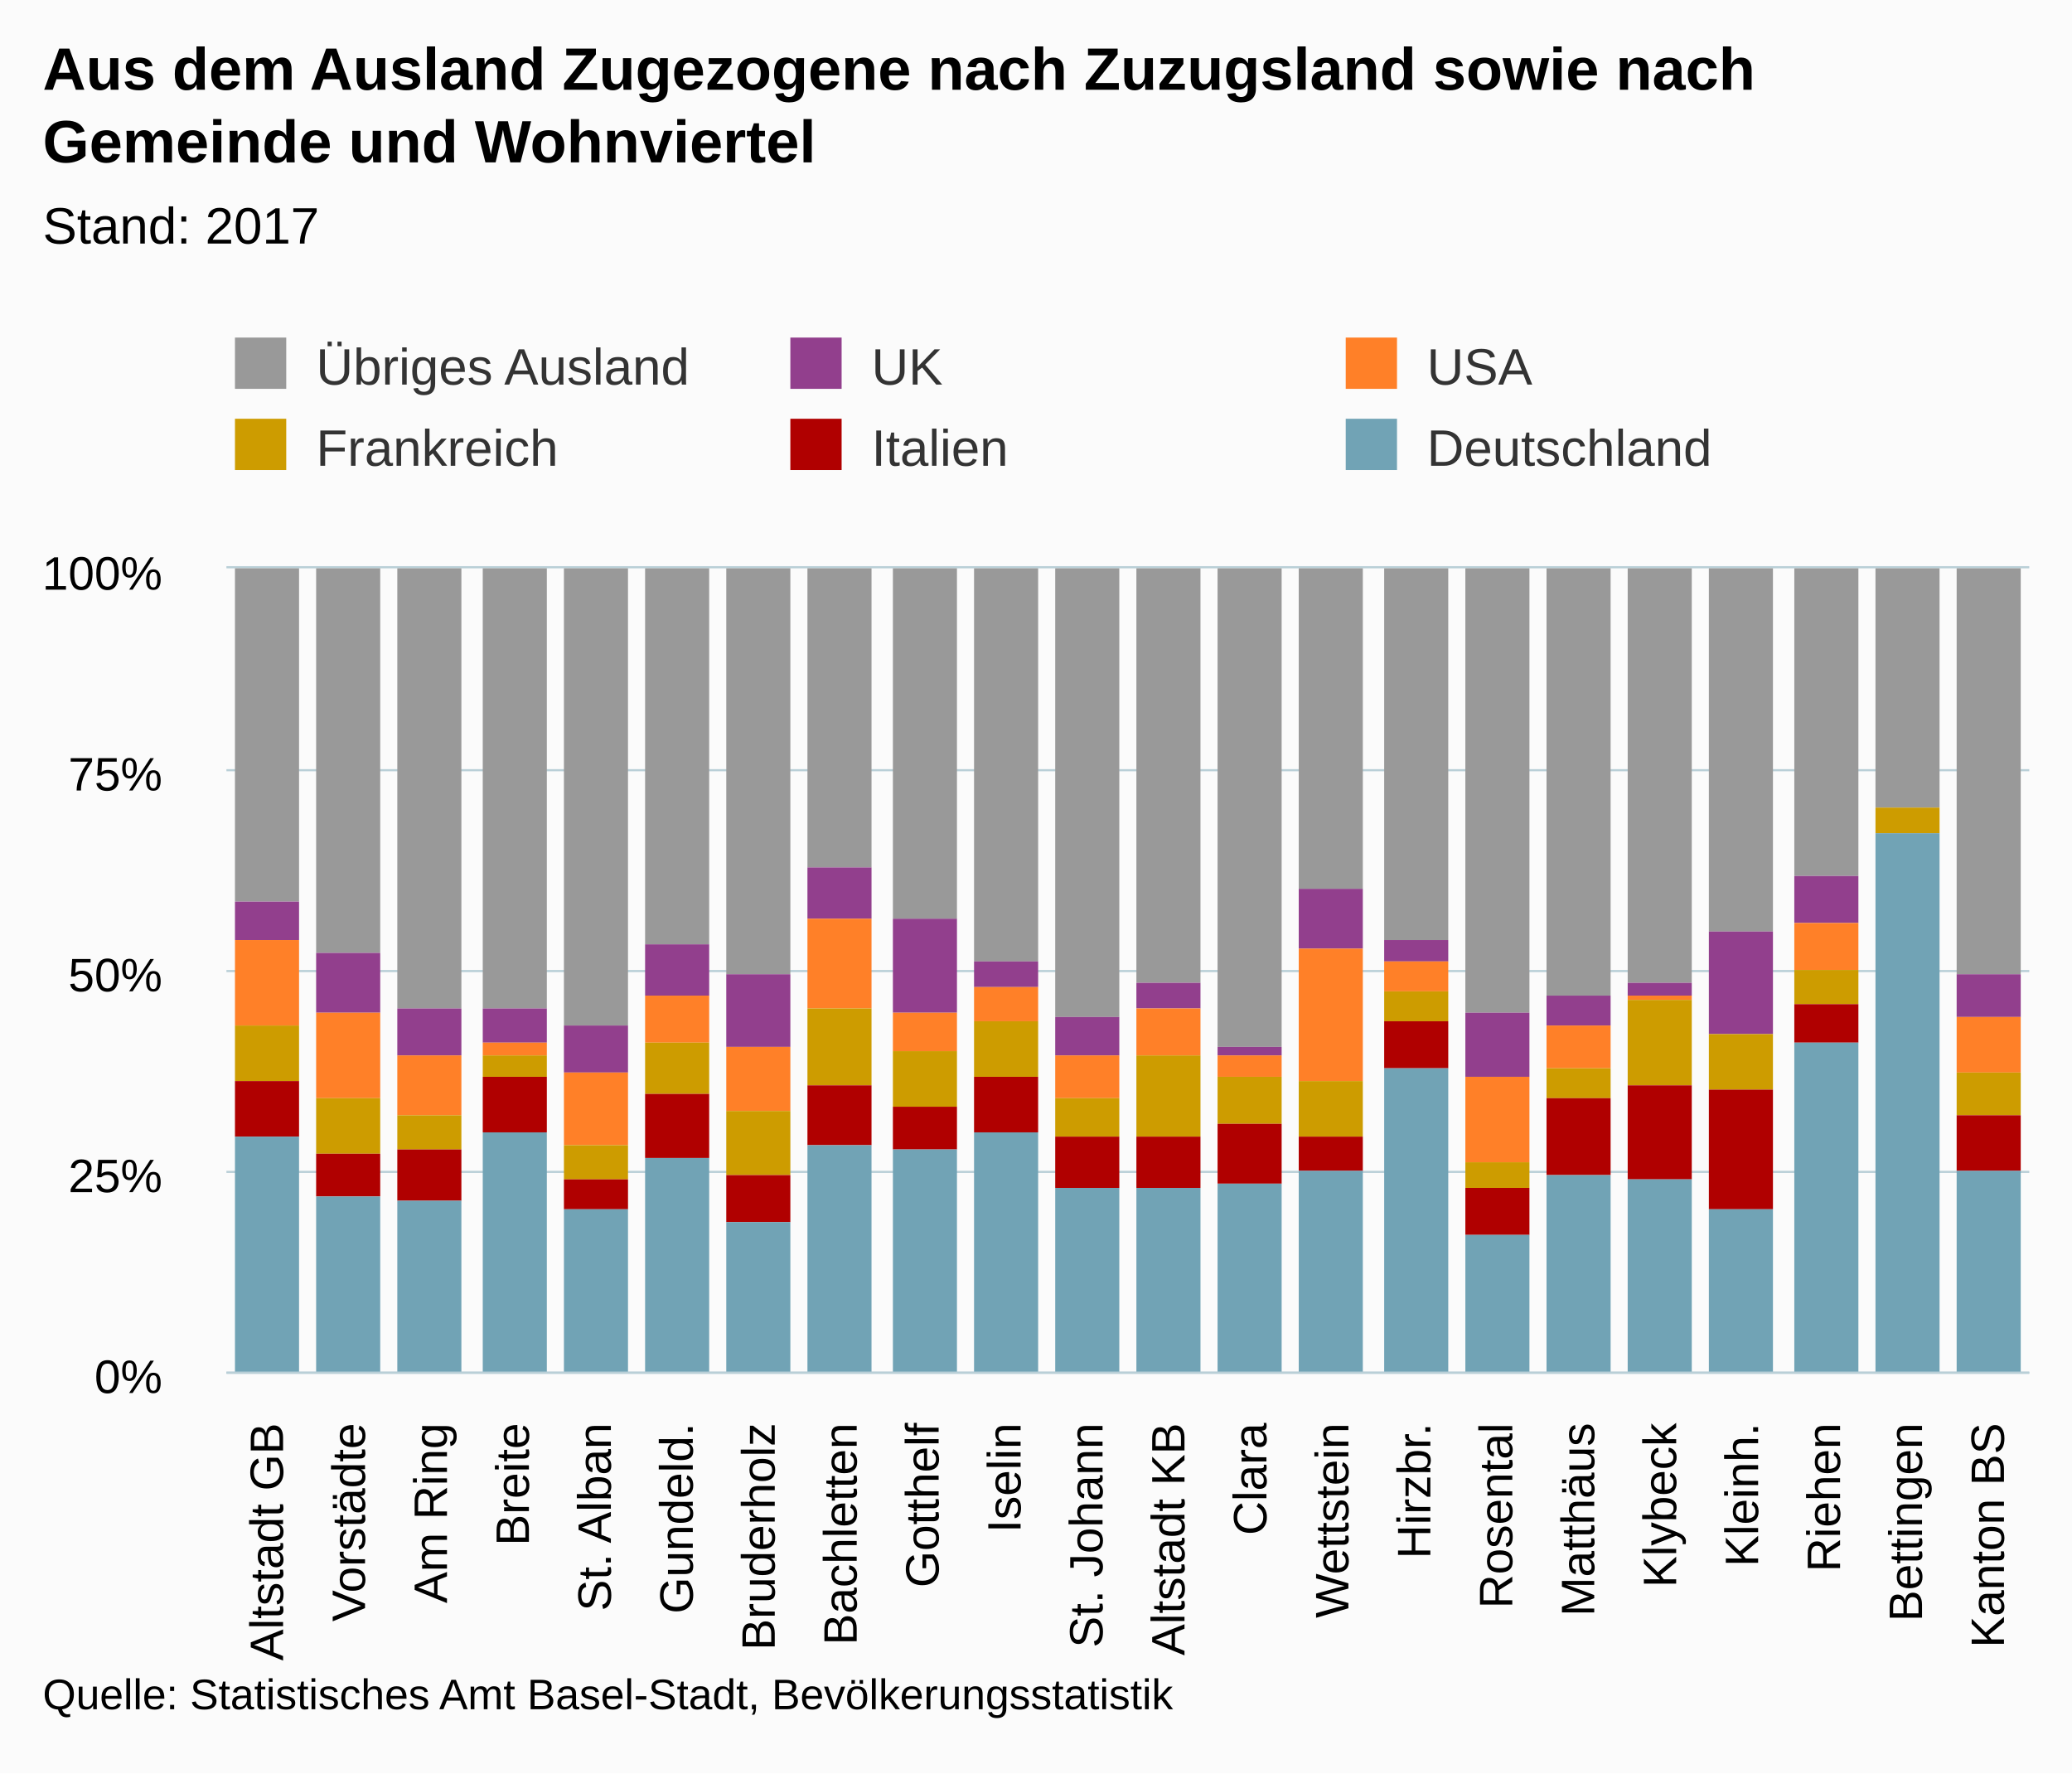
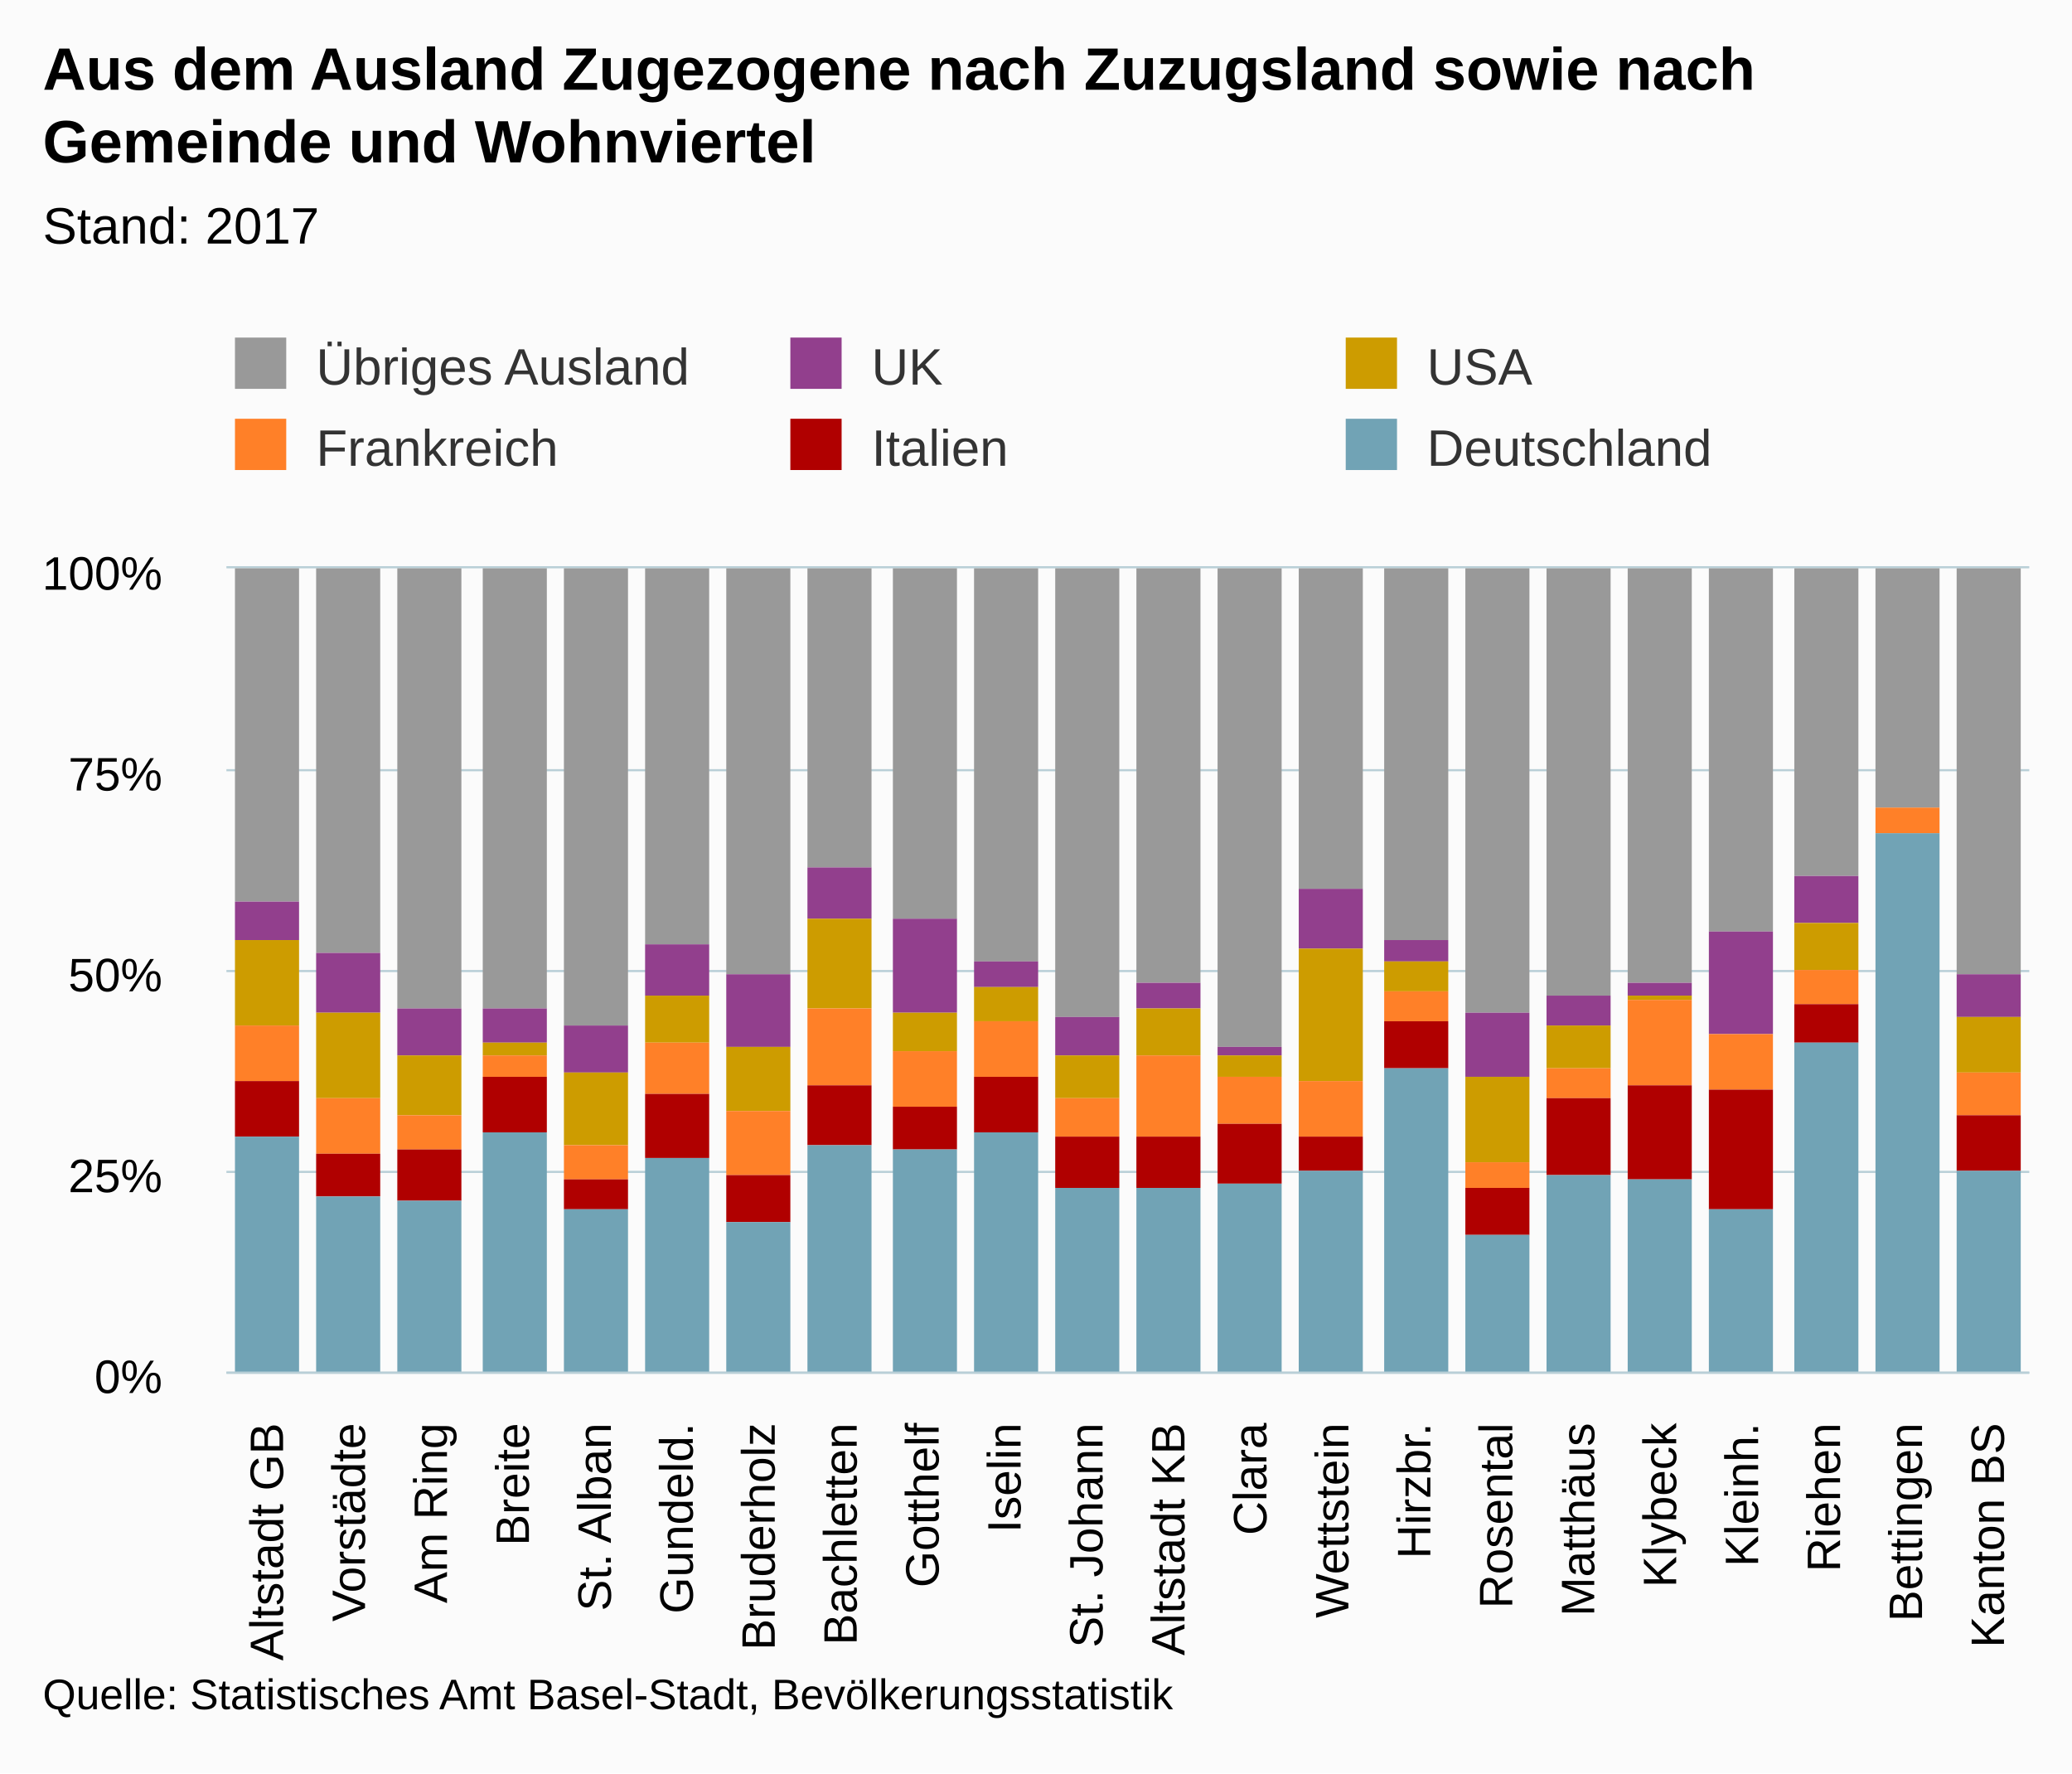
<svg xmlns="http://www.w3.org/2000/svg" version="1.1" class="highcharts-root" style="font-family:Arial;font-size:12px;" viewBox="0 0 485 415">
  <defs>
-     <clipPath id="highcharts-4rexnrv-6">
+     <clipPath id="highcharts-g3qvuff-6">
      <rect x="0" y="0" width="422" height="188" fill="none" />
    </clipPath>
-     <clipPath id="highcharts-4rexnrv-7">
+     <clipPath id="highcharts-g3qvuff-7">
      <rect x="0" y="0" width="422" height="188" fill="none" />
    </clipPath>
  </defs>
  <rect fill="#fbfbfb" class="highcharts-background" x="0" y="0" width="485" height="415" rx="0" ry="0" />
  <rect fill="none" class="highcharts-plot-background" x="53" y="133" width="422" height="188" />
  <g class="highcharts-pane-group" />
  <g class="highcharts-grid highcharts-xaxis-grid ">
    <path fill="none" class="highcharts-grid-line" d="M 71.5 133 L 71.5 321" opacity="1" />
    <path fill="none" class="highcharts-grid-line" d="M 90.5 133 L 90.5 321" opacity="1" />
    <path fill="none" class="highcharts-grid-line" d="M 110.5 133 L 110.5 321" opacity="1" />
    <path fill="none" class="highcharts-grid-line" d="M 129.5 133 L 129.5 321" opacity="1" />
    <path fill="none" class="highcharts-grid-line" d="M 148.5 133 L 148.5 321" opacity="1" />
    <path fill="none" class="highcharts-grid-line" d="M 167.5 133 L 167.5 321" opacity="1" />
    <path fill="none" class="highcharts-grid-line" d="M 186.5 133 L 186.5 321" opacity="1" />
    <path fill="none" class="highcharts-grid-line" d="M 205.5 133 L 205.5 321" opacity="1" />
    <path fill="none" class="highcharts-grid-line" d="M 225.5 133 L 225.5 321" opacity="1" />
    <path fill="none" class="highcharts-grid-line" d="M 244.5 133 L 244.5 321" opacity="1" />
    <path fill="none" class="highcharts-grid-line" d="M 263.5 133 L 263.5 321" opacity="1" />
    <path fill="none" class="highcharts-grid-line" d="M 282.5 133 L 282.5 321" opacity="1" />
    <path fill="none" class="highcharts-grid-line" d="M 301.5 133 L 301.5 321" opacity="1" />
    <path fill="none" class="highcharts-grid-line" d="M 321.5 133 L 321.5 321" opacity="1" />
    <path fill="none" class="highcharts-grid-line" d="M 340.5 133 L 340.5 321" opacity="1" />
    <path fill="none" class="highcharts-grid-line" d="M 359.5 133 L 359.5 321" opacity="1" />
    <path fill="none" class="highcharts-grid-line" d="M 378.5 133 L 378.5 321" opacity="1" />
    <path fill="none" class="highcharts-grid-line" d="M 397.5 133 L 397.5 321" opacity="1" />
    <path fill="none" class="highcharts-grid-line" d="M 416.5 133 L 416.5 321" opacity="1" />
    <path fill="none" class="highcharts-grid-line" d="M 436.5 133 L 436.5 321" opacity="1" />
    <path fill="none" class="highcharts-grid-line" d="M 455.5 133 L 455.5 321" opacity="1" />
    <path fill="none" class="highcharts-grid-line" d="M 474.5 133 L 474.5 321" opacity="1" />
    <path fill="none" class="highcharts-grid-line" d="M 52.5 133 L 52.5 321" opacity="1" />
  </g>
  <g class="highcharts-grid highcharts-yaxis-grid ">
    <path fill="none" stroke="#B9CFD7" stroke-width="0.5" class="highcharts-grid-line" d="M 53 321.25 L 475 321.25" opacity="1" />
    <path fill="none" stroke="#B9CFD7" stroke-width="0.5" class="highcharts-grid-line" d="M 53 274.25 L 475 274.25" opacity="1" />
    <path fill="none" stroke="#B9CFD7" stroke-width="0.5" class="highcharts-grid-line" d="M 53 227.25 L 475 227.25" opacity="1" />
    <path fill="none" stroke="#B9CFD7" stroke-width="0.5" class="highcharts-grid-line" d="M 53 180.25 L 475 180.25" opacity="1" />
    <path fill="none" stroke="#B9CFD7" stroke-width="0.5" class="highcharts-grid-line" d="M 53 132.75 L 475 132.75" opacity="1" />
  </g>
  <rect fill="none" class="highcharts-plot-border" x="53" y="133" width="422" height="188" />
  <g class="highcharts-axis highcharts-xaxis ">
    <path fill="none" class="highcharts-axis-line" stroke="#B9CFD7" stroke-width="0.5" d="M 53 321.25 L 475 321.25" />
  </g>
  <g class="highcharts-axis highcharts-yaxis ">
    <path fill="none" class="highcharts-axis-line" d="M 53 133 L 53 321" />
  </g>
  <g class="highcharts-series-group">
-     <g class="highcharts-series highcharts-series-0 highcharts-column-series " transform="translate(53,133) scale(1 1)" clip-path="url(#highcharts-4rexnrv-7)">
+     <g class="highcharts-series highcharts-series-0 highcharts-column-series " transform="translate(53,133) scale(1 1)" clip-path="url(#highcharts-g3qvuff-7)">
      <rect x="2" y="0" width="15" height="78" fill="#999999" class="highcharts-point" />
      <rect x="21" y="0" width="15" height="90" fill="#999999" class="highcharts-point" />
      <rect x="40" y="0" width="15" height="103" fill="#999999" class="highcharts-point" />
      <rect x="60" y="0" width="15" height="103" fill="#999999" class="highcharts-point" />
      <rect x="79" y="0" width="15" height="107" fill="#999999" class="highcharts-point" />
      <rect x="98" y="0" width="15" height="88" fill="#999999" class="highcharts-point" />
      <rect x="117" y="0" width="15" height="95" fill="#999999" class="highcharts-point" />
      <rect x="136" y="0" width="15" height="70" fill="#999999" class="highcharts-point" />
      <rect x="156" y="0" width="15" height="82" fill="#999999" class="highcharts-point" />
      <rect x="175" y="0" width="15" height="92" fill="#999999" class="highcharts-point" />
      <rect x="194" y="0" width="15" height="105" fill="#999999" class="highcharts-point" />
      <rect x="213" y="0" width="15" height="97" fill="#999999" class="highcharts-point" />
      <rect x="232" y="0" width="15" height="112" fill="#999999" class="highcharts-point" />
      <rect x="251" y="0" width="15" height="75" fill="#999999" class="highcharts-point" />
      <rect x="271" y="0" width="15" height="87" fill="#999999" class="highcharts-point" />
      <rect x="290" y="0" width="15" height="104" fill="#999999" class="highcharts-point" />
      <rect x="309" y="0" width="15" height="100" fill="#999999" class="highcharts-point" />
      <rect x="328" y="0" width="15" height="97" fill="#999999" class="highcharts-point" />
      <rect x="347" y="0" width="15" height="85" fill="#999999" class="highcharts-point" />
      <rect x="367" y="0" width="15" height="72" fill="#999999" class="highcharts-point" />
      <rect x="386" y="0" width="15" height="56" fill="#999999" class="highcharts-point" />
      <rect x="405" y="0" width="15" height="95" fill="#999999" class="highcharts-point" />
    </g>
    <g class="highcharts-markers highcharts-series-0 highcharts-column-series " transform="translate(53,133) scale(1 1)" clip-path="none" />
-     <g class="highcharts-series highcharts-series-1 highcharts-column-series " transform="translate(53,133) scale(1 1)" clip-path="url(#highcharts-4rexnrv-7)">
+     <g class="highcharts-series highcharts-series-1 highcharts-column-series " transform="translate(53,133) scale(1 1)" clip-path="url(#highcharts-g3qvuff-7)">
      <rect x="2" y="78" width="15" height="9" fill="#923F8D" class="highcharts-point" />
      <rect x="21" y="90" width="15" height="14" fill="#923F8D" class="highcharts-point" />
      <rect x="40" y="103" width="15" height="11" fill="#923F8D" class="highcharts-point" />
      <rect x="60" y="103" width="15" height="8" fill="#923F8D" class="highcharts-point" />
      <rect x="79" y="107" width="15" height="11" fill="#923F8D" class="highcharts-point" />
      <rect x="98" y="88" width="15" height="12" fill="#923F8D" class="highcharts-point" />
      <rect x="117" y="95" width="15" height="17" fill="#923F8D" class="highcharts-point" />
      <rect x="136" y="70" width="15" height="12" fill="#923F8D" class="highcharts-point" />
      <rect x="156" y="82" width="15" height="22" fill="#923F8D" class="highcharts-point" />
      <rect x="175" y="92" width="15" height="6" fill="#923F8D" class="highcharts-point" />
      <rect x="194" y="105" width="15" height="9" fill="#923F8D" class="highcharts-point" />
      <rect x="213" y="97" width="15" height="6" fill="#923F8D" class="highcharts-point" />
      <rect x="232" y="112" width="15" height="2" fill="#923F8D" class="highcharts-point" />
      <rect x="251" y="75" width="15" height="14" fill="#923F8D" class="highcharts-point" />
      <rect x="271" y="87" width="15" height="5" fill="#923F8D" class="highcharts-point" />
      <rect x="290" y="104" width="15" height="15" fill="#923F8D" class="highcharts-point" />
      <rect x="309" y="100" width="15" height="7" fill="#923F8D" class="highcharts-point" />
      <rect x="328" y="97" width="15" height="3" fill="#923F8D" class="highcharts-point" />
      <rect x="347" y="85" width="15" height="24" fill="#923F8D" class="highcharts-point" />
      <rect x="367" y="72" width="15" height="11" fill="#923F8D" class="highcharts-point" />
      <rect x="386" y="56" width="15" height="0" fill="#923F8D" class="highcharts-point" />
      <rect x="405" y="95" width="15" height="10" fill="#923F8D" class="highcharts-point" />
    </g>
    <g class="highcharts-markers highcharts-series-1 highcharts-column-series " transform="translate(53,133) scale(1 1)" clip-path="none" />
-     <g class="highcharts-series highcharts-series-2 highcharts-column-series " transform="translate(53,133) scale(1 1)" clip-path="url(#highcharts-4rexnrv-7)">
-       <rect x="2" y="87" width="15" height="20" fill="#FF8028" class="highcharts-point" />
-       <rect x="21" y="104" width="15" height="20" fill="#FF8028" class="highcharts-point" />
-       <rect x="40" y="114" width="15" height="14" fill="#FF8028" class="highcharts-point" />
-       <rect x="60" y="111" width="15" height="3" fill="#FF8028" class="highcharts-point" />
-       <rect x="79" y="118" width="15" height="17" fill="#FF8028" class="highcharts-point" />
-       <rect x="98" y="100" width="15" height="11" fill="#FF8028" class="highcharts-point" />
-       <rect x="117" y="112" width="15" height="15" fill="#FF8028" class="highcharts-point" />
-       <rect x="136" y="82" width="15" height="21" fill="#FF8028" class="highcharts-point" />
-       <rect x="156" y="104" width="15" height="9" fill="#FF8028" class="highcharts-point" />
-       <rect x="175" y="98" width="15" height="8" fill="#FF8028" class="highcharts-point" />
-       <rect x="194" y="114" width="15" height="10" fill="#FF8028" class="highcharts-point" />
-       <rect x="213" y="103" width="15" height="11" fill="#FF8028" class="highcharts-point" />
-       <rect x="232" y="114" width="15" height="5" fill="#FF8028" class="highcharts-point" />
-       <rect x="251" y="89" width="15" height="31" fill="#FF8028" class="highcharts-point" />
-       <rect x="271" y="92" width="15" height="7" fill="#FF8028" class="highcharts-point" />
-       <rect x="290" y="119" width="15" height="20" fill="#FF8028" class="highcharts-point" />
-       <rect x="309" y="107" width="15" height="10" fill="#FF8028" class="highcharts-point" />
-       <rect x="328" y="100" width="15" height="1" fill="#FF8028" class="highcharts-point" />
-       <rect x="347" y="109" width="15" height="0" fill="#FF8028" class="highcharts-point" />
-       <rect x="367" y="83" width="15" height="11" fill="#FF8028" class="highcharts-point" />
-       <rect x="386" y="56" width="15" height="0" fill="#FF8028" class="highcharts-point" />
-       <rect x="405" y="105" width="15" height="13" fill="#FF8028" class="highcharts-point" />
+     <g class="highcharts-series highcharts-series-2 highcharts-column-series " transform="translate(53,133) scale(1 1)" clip-path="url(#highcharts-g3qvuff-7)">
+       <rect x="2" y="87" width="15" height="20" fill="#CD9C00" class="highcharts-point" />
+       <rect x="21" y="104" width="15" height="20" fill="#CD9C00" class="highcharts-point" />
+       <rect x="40" y="114" width="15" height="14" fill="#CD9C00" class="highcharts-point" />
+       <rect x="60" y="111" width="15" height="3" fill="#CD9C00" class="highcharts-point" />
+       <rect x="79" y="118" width="15" height="17" fill="#CD9C00" class="highcharts-point" />
+       <rect x="98" y="100" width="15" height="11" fill="#CD9C00" class="highcharts-point" />
+       <rect x="117" y="112" width="15" height="15" fill="#CD9C00" class="highcharts-point" />
+       <rect x="136" y="82" width="15" height="21" fill="#CD9C00" class="highcharts-point" />
+       <rect x="156" y="104" width="15" height="9" fill="#CD9C00" class="highcharts-point" />
+       <rect x="175" y="98" width="15" height="8" fill="#CD9C00" class="highcharts-point" />
+       <rect x="194" y="114" width="15" height="10" fill="#CD9C00" class="highcharts-point" />
+       <rect x="213" y="103" width="15" height="11" fill="#CD9C00" class="highcharts-point" />
+       <rect x="232" y="114" width="15" height="5" fill="#CD9C00" class="highcharts-point" />
+       <rect x="251" y="89" width="15" height="31" fill="#CD9C00" class="highcharts-point" />
+       <rect x="271" y="92" width="15" height="7" fill="#CD9C00" class="highcharts-point" />
+       <rect x="290" y="119" width="15" height="20" fill="#CD9C00" class="highcharts-point" />
+       <rect x="309" y="107" width="15" height="10" fill="#CD9C00" class="highcharts-point" />
+       <rect x="328" y="100" width="15" height="1" fill="#CD9C00" class="highcharts-point" />
+       <rect x="347" y="109" width="15" height="0" fill="#CD9C00" class="highcharts-point" />
+       <rect x="367" y="83" width="15" height="11" fill="#CD9C00" class="highcharts-point" />
+       <rect x="386" y="56" width="15" height="0" fill="#CD9C00" class="highcharts-point" />
+       <rect x="405" y="105" width="15" height="13" fill="#CD9C00" class="highcharts-point" />
    </g>
    <g class="highcharts-markers highcharts-series-2 highcharts-column-series " transform="translate(53,133) scale(1 1)" clip-path="none" />
-     <g class="highcharts-series highcharts-series-3 highcharts-column-series " transform="translate(53,133) scale(1 1)" clip-path="url(#highcharts-4rexnrv-7)">
-       <rect x="2" y="107" width="15" height="13" fill="#CD9C00" class="highcharts-point" />
-       <rect x="21" y="124" width="15" height="13" fill="#CD9C00" class="highcharts-point" />
-       <rect x="40" y="128" width="15" height="8" fill="#CD9C00" class="highcharts-point" />
-       <rect x="60" y="114" width="15" height="5" fill="#CD9C00" class="highcharts-point" />
-       <rect x="79" y="135" width="15" height="8" fill="#CD9C00" class="highcharts-point" />
-       <rect x="98" y="111" width="15" height="12" fill="#CD9C00" class="highcharts-point" />
-       <rect x="117" y="127" width="15" height="15" fill="#CD9C00" class="highcharts-point" />
-       <rect x="136" y="103" width="15" height="18" fill="#CD9C00" class="highcharts-point" />
-       <rect x="156" y="113" width="15" height="13" fill="#CD9C00" class="highcharts-point" />
-       <rect x="175" y="106" width="15" height="13" fill="#CD9C00" class="highcharts-point" />
-       <rect x="194" y="124" width="15" height="9" fill="#CD9C00" class="highcharts-point" />
-       <rect x="213" y="114" width="15" height="19" fill="#CD9C00" class="highcharts-point" />
-       <rect x="232" y="119" width="15" height="11" fill="#CD9C00" class="highcharts-point" />
-       <rect x="251" y="120" width="15" height="13" fill="#CD9C00" class="highcharts-point" />
-       <rect x="271" y="99" width="15" height="7" fill="#CD9C00" class="highcharts-point" />
-       <rect x="290" y="139" width="15" height="6" fill="#CD9C00" class="highcharts-point" />
-       <rect x="309" y="117" width="15" height="7" fill="#CD9C00" class="highcharts-point" />
-       <rect x="328" y="101" width="15" height="20" fill="#CD9C00" class="highcharts-point" />
-       <rect x="347" y="109" width="15" height="13" fill="#CD9C00" class="highcharts-point" />
-       <rect x="367" y="94" width="15" height="8" fill="#CD9C00" class="highcharts-point" />
-       <rect x="386" y="56" width="15" height="6" fill="#CD9C00" class="highcharts-point" />
-       <rect x="405" y="118" width="15" height="10" fill="#CD9C00" class="highcharts-point" />
+     <g class="highcharts-series highcharts-series-3 highcharts-column-series " transform="translate(53,133) scale(1 1)" clip-path="url(#highcharts-g3qvuff-7)">
+       <rect x="2" y="107" width="15" height="13" fill="#FF8028" class="highcharts-point" />
+       <rect x="21" y="124" width="15" height="13" fill="#FF8028" class="highcharts-point" />
+       <rect x="40" y="128" width="15" height="8" fill="#FF8028" class="highcharts-point" />
+       <rect x="60" y="114" width="15" height="5" fill="#FF8028" class="highcharts-point" />
+       <rect x="79" y="135" width="15" height="8" fill="#FF8028" class="highcharts-point" />
+       <rect x="98" y="111" width="15" height="12" fill="#FF8028" class="highcharts-point" />
+       <rect x="117" y="127" width="15" height="15" fill="#FF8028" class="highcharts-point" />
+       <rect x="136" y="103" width="15" height="18" fill="#FF8028" class="highcharts-point" />
+       <rect x="156" y="113" width="15" height="13" fill="#FF8028" class="highcharts-point" />
+       <rect x="175" y="106" width="15" height="13" fill="#FF8028" class="highcharts-point" />
+       <rect x="194" y="124" width="15" height="9" fill="#FF8028" class="highcharts-point" />
+       <rect x="213" y="114" width="15" height="19" fill="#FF8028" class="highcharts-point" />
+       <rect x="232" y="119" width="15" height="11" fill="#FF8028" class="highcharts-point" />
+       <rect x="251" y="120" width="15" height="13" fill="#FF8028" class="highcharts-point" />
+       <rect x="271" y="99" width="15" height="7" fill="#FF8028" class="highcharts-point" />
+       <rect x="290" y="139" width="15" height="6" fill="#FF8028" class="highcharts-point" />
+       <rect x="309" y="117" width="15" height="7" fill="#FF8028" class="highcharts-point" />
+       <rect x="328" y="101" width="15" height="20" fill="#FF8028" class="highcharts-point" />
+       <rect x="347" y="109" width="15" height="13" fill="#FF8028" class="highcharts-point" />
+       <rect x="367" y="94" width="15" height="8" fill="#FF8028" class="highcharts-point" />
+       <rect x="386" y="56" width="15" height="6" fill="#FF8028" class="highcharts-point" />
+       <rect x="405" y="118" width="15" height="10" fill="#FF8028" class="highcharts-point" />
    </g>
    <g class="highcharts-markers highcharts-series-3 highcharts-column-series " transform="translate(53,133) scale(1 1)" clip-path="none" />
-     <g class="highcharts-series highcharts-series-4 highcharts-column-series " transform="translate(53,133) scale(1 1)" clip-path="url(#highcharts-4rexnrv-7)">
+     <g class="highcharts-series highcharts-series-4 highcharts-column-series " transform="translate(53,133) scale(1 1)" clip-path="url(#highcharts-g3qvuff-7)">
      <rect x="2" y="120" width="15" height="13" fill="#B00000" class="highcharts-point" />
      <rect x="21" y="137" width="15" height="10" fill="#B00000" class="highcharts-point" />
      <rect x="40" y="136" width="15" height="12" fill="#B00000" class="highcharts-point" />
      <rect x="60" y="119" width="15" height="13" fill="#B00000" class="highcharts-point" />
      <rect x="79" y="143" width="15" height="7" fill="#B00000" class="highcharts-point" />
      <rect x="98" y="123" width="15" height="15" fill="#B00000" class="highcharts-point" />
      <rect x="117" y="142" width="15" height="11" fill="#B00000" class="highcharts-point" />
      <rect x="136" y="121" width="15" height="14" fill="#B00000" class="highcharts-point" />
      <rect x="156" y="126" width="15" height="10" fill="#B00000" class="highcharts-point" />
      <rect x="175" y="119" width="15" height="13" fill="#B00000" class="highcharts-point" />
      <rect x="194" y="133" width="15" height="12" fill="#B00000" class="highcharts-point" />
      <rect x="213" y="133" width="15" height="12" fill="#B00000" class="highcharts-point" />
      <rect x="232" y="130" width="15" height="14" fill="#B00000" class="highcharts-point" />
      <rect x="251" y="133" width="15" height="8" fill="#B00000" class="highcharts-point" />
      <rect x="271" y="106" width="15" height="11" fill="#B00000" class="highcharts-point" />
      <rect x="290" y="145" width="15" height="11" fill="#B00000" class="highcharts-point" />
      <rect x="309" y="124" width="15" height="18" fill="#B00000" class="highcharts-point" />
      <rect x="328" y="121" width="15" height="22" fill="#B00000" class="highcharts-point" />
      <rect x="347" y="122" width="15" height="28" fill="#B00000" class="highcharts-point" />
      <rect x="367" y="102" width="15" height="9" fill="#B00000" class="highcharts-point" />
      <rect x="386" y="62" width="15" height="0" fill="#B00000" class="highcharts-point" />
      <rect x="405" y="128" width="15" height="13" fill="#B00000" class="highcharts-point" />
    </g>
    <g class="highcharts-markers highcharts-series-4 highcharts-column-series " transform="translate(53,133) scale(1 1)" clip-path="none" />
-     <g class="highcharts-series highcharts-series-5 highcharts-column-series " transform="translate(53,133) scale(1 1)" clip-path="url(#highcharts-4rexnrv-7)">
+     <g class="highcharts-series highcharts-series-5 highcharts-column-series " transform="translate(53,133) scale(1 1)" clip-path="url(#highcharts-g3qvuff-7)">
      <rect x="2" y="133" width="15" height="56" fill="#71A3B5" class="highcharts-point" />
      <rect x="21" y="147" width="15" height="42" fill="#71A3B5" class="highcharts-point" />
      <rect x="40" y="148" width="15" height="41" fill="#71A3B5" class="highcharts-point" />
      <rect x="60" y="132" width="15" height="57" fill="#71A3B5" class="highcharts-point" />
      <rect x="79" y="150" width="15" height="39" fill="#71A3B5" class="highcharts-point" />
      <rect x="98" y="138" width="15" height="51" fill="#71A3B5" class="highcharts-point" />
      <rect x="117" y="153" width="15" height="36" fill="#71A3B5" class="highcharts-point" />
      <rect x="136" y="135" width="15" height="54" fill="#71A3B5" class="highcharts-point" />
      <rect x="156" y="136" width="15" height="53" fill="#71A3B5" class="highcharts-point" />
      <rect x="175" y="132" width="15" height="57" fill="#71A3B5" class="highcharts-point" />
      <rect x="194" y="145" width="15" height="44" fill="#71A3B5" class="highcharts-point" />
      <rect x="213" y="145" width="15" height="44" fill="#71A3B5" class="highcharts-point" />
      <rect x="232" y="144" width="15" height="45" fill="#71A3B5" class="highcharts-point" />
      <rect x="251" y="141" width="15" height="48" fill="#71A3B5" class="highcharts-point" />
      <rect x="271" y="117" width="15" height="72" fill="#71A3B5" class="highcharts-point" />
      <rect x="290" y="156" width="15" height="33" fill="#71A3B5" class="highcharts-point" />
      <rect x="309" y="142" width="15" height="47" fill="#71A3B5" class="highcharts-point" />
      <rect x="328" y="143" width="15" height="46" fill="#71A3B5" class="highcharts-point" />
      <rect x="347" y="150" width="15" height="39" fill="#71A3B5" class="highcharts-point" />
      <rect x="367" y="111" width="15" height="78" fill="#71A3B5" class="highcharts-point" />
      <rect x="386" y="62" width="15" height="127" fill="#71A3B5" class="highcharts-point" />
      <rect x="405" y="141" width="15" height="48" fill="#71A3B5" class="highcharts-point" />
    </g>
    <g class="highcharts-markers highcharts-series-5 highcharts-column-series " transform="translate(53,133) scale(1 1)" clip-path="none" />
  </g>
  <text x="10" text-anchor="start" class="highcharts-title" style="color:#000000;font-size:14px;font-weight:bold;fill:#000000;" y="21">
    <tspan>Aus dem Ausland Zugezogene nach Zuzugsland sowie nach</tspan>
    <tspan dy="17" x="10">Gemeinde und Wohnviertel</tspan>
  </text>
  <text x="10" text-anchor="start" class="highcharts-subtitle" style="color:#000000;font-size:12px;font-weight:normal;font-family:Arial;fill:#000000;" y="57">
    <tspan>Stand: 2017</tspan>
  </text>
  <g class="highcharts-legend" transform="translate(45,72)">
    <rect fill="none" class="highcharts-legend-box" rx="0" ry="0" x="0" y="0" width="386" height="49" visibility="visible" />
    <g>
      <g>
        <g class="highcharts-legend-item highcharts-column-series highcharts-color-undefined highcharts-series-0" transform="translate(8,3)">
          <text x="21" style="color:#333333;font-size:12px;font-weight:normal;cursor:pointer;fill:#333333;" text-anchor="start" y="15">
            <tspan>Übriges Ausland</tspan>
          </text>
          <rect x="2" y="4" width="12" height="12" fill="#999999" class="highcharts-point" />
        </g>
        <g class="highcharts-legend-item highcharts-column-series highcharts-color-undefined highcharts-series-1" transform="translate(138,3)">
          <text x="21" y="15" style="color:#333333;font-size:12px;font-weight:normal;cursor:pointer;fill:#333333;" text-anchor="start">
            <tspan>UK</tspan>
          </text>
          <rect x="2" y="4" width="12" height="12" fill="#923F8D" class="highcharts-point" />
        </g>
        <g class="highcharts-legend-item highcharts-column-series highcharts-color-undefined highcharts-series-2" transform="translate(268,3)">
          <text x="21" y="15" style="color:#333333;font-size:12px;font-weight:normal;cursor:pointer;fill:#333333;" text-anchor="start">
            <tspan>USA</tspan>
          </text>
+           <rect x="2" y="4" width="12" height="12" fill="#CD9C00" class="highcharts-point" />
+         </g>
+         <g class="highcharts-legend-item highcharts-column-series highcharts-color-undefined highcharts-series-3" transform="translate(8,22)">
+           <text x="21" y="15" style="color:#333333;font-size:12px;font-weight:normal;cursor:pointer;fill:#333333;" text-anchor="start">
+             <tspan>Frankreich</tspan>
+           </text>
          <rect x="2" y="4" width="12" height="12" fill="#FF8028" class="highcharts-point" />
-         </g>
-         <g class="highcharts-legend-item highcharts-column-series highcharts-color-undefined highcharts-series-3" transform="translate(8,22)">
-           <text x="21" y="15" style="color:#333333;font-size:12px;font-weight:normal;cursor:pointer;fill:#333333;" text-anchor="start">
-             <tspan>Frankreich</tspan>
-           </text>
-           <rect x="2" y="4" width="12" height="12" fill="#CD9C00" class="highcharts-point" />
        </g>
        <g class="highcharts-legend-item highcharts-column-series highcharts-color-undefined highcharts-series-4" transform="translate(138,22)">
          <text x="21" y="15" style="color:#333333;font-size:12px;font-weight:normal;cursor:pointer;fill:#333333;" text-anchor="start">
            <tspan>Italien</tspan>
          </text>
          <rect x="2" y="4" width="12" height="12" fill="#B00000" class="highcharts-point" />
        </g>
        <g class="highcharts-legend-item highcharts-column-series highcharts-color-undefined highcharts-series-5" transform="translate(268,22)">
          <text x="21" y="15" style="color:#333333;font-size:12px;font-weight:normal;cursor:pointer;fill:#333333;" text-anchor="start">
            <tspan>Deutschland</tspan>
          </text>
          <rect x="2" y="4" width="12" height="12" fill="#71A3B5" class="highcharts-point" />
        </g>
      </g>
    </g>
  </g>
  <g class="highcharts-axis-labels highcharts-xaxis-labels ">
    <text x="66.258" style="color:#000000;cursor:default;font-size:11px;fill:#000000;" text-anchor="end" transform="translate(0,0) rotate(-90 66.25758 333)" y="333" opacity="1">
      <tspan>Altstadt GB</tspan>
    </text>
    <text x="85.439" style="color:#000000;cursor:default;font-size:11px;fill:#000000;" text-anchor="end" transform="translate(0,0) rotate(-90 85.43939 333)" y="333" opacity="1">Vorstädte</text>
    <text x="104.621" style="color:#000000;cursor:default;font-size:11px;fill:#000000;" text-anchor="end" transform="translate(0,0) rotate(-90 104.6212 333)" y="333" opacity="1">
      <tspan>Am Ring</tspan>
    </text>
    <text x="123.803" style="color:#000000;cursor:default;font-size:11px;fill:#000000;" text-anchor="end" transform="translate(0,0) rotate(-90 123.803 333)" y="333" opacity="1">Breite</text>
    <text x="142.985" style="color:#000000;cursor:default;font-size:11px;fill:#000000;" text-anchor="end" transform="translate(0,0) rotate(-90 142.9848 333)" y="333" opacity="1">
      <tspan>St. Alban</tspan>
    </text>
    <text x="162.167" style="color:#000000;cursor:default;font-size:11px;fill:#000000;" text-anchor="end" transform="translate(0,0) rotate(-90 162.1667 333)" y="333" opacity="1">Gundeld.</text>
    <text x="181.348" style="color:#000000;cursor:default;font-size:11px;fill:#000000;" text-anchor="end" transform="translate(0,0) rotate(-90 181.3485 333)" y="333" opacity="1">Bruderholz</text>
    <text x="200.53" style="color:#000000;cursor:default;font-size:11px;fill:#000000;" text-anchor="end" transform="translate(0,0) rotate(-90 200.5303 333)" y="333" opacity="1">Bachletten</text>
    <text x="219.712" style="color:#000000;cursor:default;font-size:11px;fill:#000000;" text-anchor="end" transform="translate(0,0) rotate(-90 219.7121 333)" y="333" opacity="1">Gotthelf</text>
    <text x="238.894" style="color:#000000;cursor:default;font-size:11px;fill:#000000;" text-anchor="end" transform="translate(0,0) rotate(-90 238.8939 333)" y="333" opacity="1">Iselin</text>
    <text x="258.076" style="color:#000000;cursor:default;font-size:11px;fill:#000000;" text-anchor="end" transform="translate(0,0) rotate(-90 258.0758 333)" y="333" opacity="1">
      <tspan>St. Johann</tspan>
    </text>
    <text x="277.258" style="color:#000000;cursor:default;font-size:11px;fill:#000000;" text-anchor="end" transform="translate(0,0) rotate(-90 277.2576 333)" y="333" opacity="1">
      <tspan>Altstadt KB</tspan>
    </text>
    <text x="296.439" style="color:#000000;cursor:default;font-size:11px;fill:#000000;" text-anchor="end" transform="translate(0,0) rotate(-90 296.4394 333)" y="333" opacity="1">Clara</text>
    <text x="315.621" style="color:#000000;cursor:default;font-size:11px;fill:#000000;" text-anchor="end" transform="translate(0,0) rotate(-90 315.6212 333)" y="333" opacity="1">Wettstein</text>
    <text x="334.803" style="color:#000000;cursor:default;font-size:11px;fill:#000000;" text-anchor="end" transform="translate(0,0) rotate(-90 334.803 333)" y="333" opacity="1">Hirzbr.</text>
    <text x="353.985" style="color:#000000;cursor:default;font-size:11px;fill:#000000;" text-anchor="end" transform="translate(0,0) rotate(-90 353.9848 333)" y="333" opacity="1">Rosental</text>
    <text x="373.167" style="color:#000000;cursor:default;font-size:11px;fill:#000000;" text-anchor="end" transform="translate(0,0) rotate(-90 373.1667 333)" y="333" opacity="1">Matthäus</text>
    <text x="392.348" style="color:#000000;cursor:default;font-size:11px;fill:#000000;" text-anchor="end" transform="translate(0,0) rotate(-90 392.3485 333)" y="333" opacity="1">Klybeck</text>
    <text x="411.53" style="color:#000000;cursor:default;font-size:11px;fill:#000000;" text-anchor="end" transform="translate(0,0) rotate(-90 411.5303 333)" y="333" opacity="1">Kleinh.</text>
    <text x="430.712" style="color:#000000;cursor:default;font-size:11px;fill:#000000;" text-anchor="end" transform="translate(0,0) rotate(-90 430.7121 333)" y="333" opacity="1">Riehen</text>
    <text x="449.894" style="color:#000000;cursor:default;font-size:11px;fill:#000000;" text-anchor="end" transform="translate(0,0) rotate(-90 449.8939 333)" y="333" opacity="1">Bettingen</text>
    <text x="469.076" style="color:#000000;cursor:default;font-size:11px;fill:#000000;" text-anchor="end" transform="translate(0,0) rotate(-90 469.0758 333)" y="333" opacity="1">
      <tspan>Kanton BS</tspan>
    </text>
  </g>
  <g class="highcharts-axis-labels highcharts-yaxis-labels ">
    <text x="38" style="color:#000000;cursor:default;font-size:11px;fill:#000000;" text-anchor="end" transform="translate(0,0)" y="326" opacity="1">0%</text>
    <text x="38" style="color:#000000;cursor:default;font-size:11px;fill:#000000;" text-anchor="end" transform="translate(0,0)" y="279" opacity="1">25%</text>
    <text x="38" style="color:#000000;cursor:default;font-size:11px;fill:#000000;" text-anchor="end" transform="translate(0,0)" y="232" opacity="1">50%</text>
    <text x="38" style="color:#000000;cursor:default;font-size:11px;fill:#000000;" text-anchor="end" transform="translate(0,0)" y="185" opacity="1">75%</text>
    <text x="38" style="color:#000000;cursor:default;font-size:11px;fill:#000000;" text-anchor="end" transform="translate(0,0)" y="138" opacity="1">100%</text>
  </g>
  <text x="10" class="highcharts-credits" text-anchor="start" style="cursor:default;color:#000000;font-size:10px;fill:#000000;" y="400">
    <tspan>Quelle: Statistisches Amt Basel-Stadt, Bevölkerungsstatistik</tspan>
  </text>
</svg>
